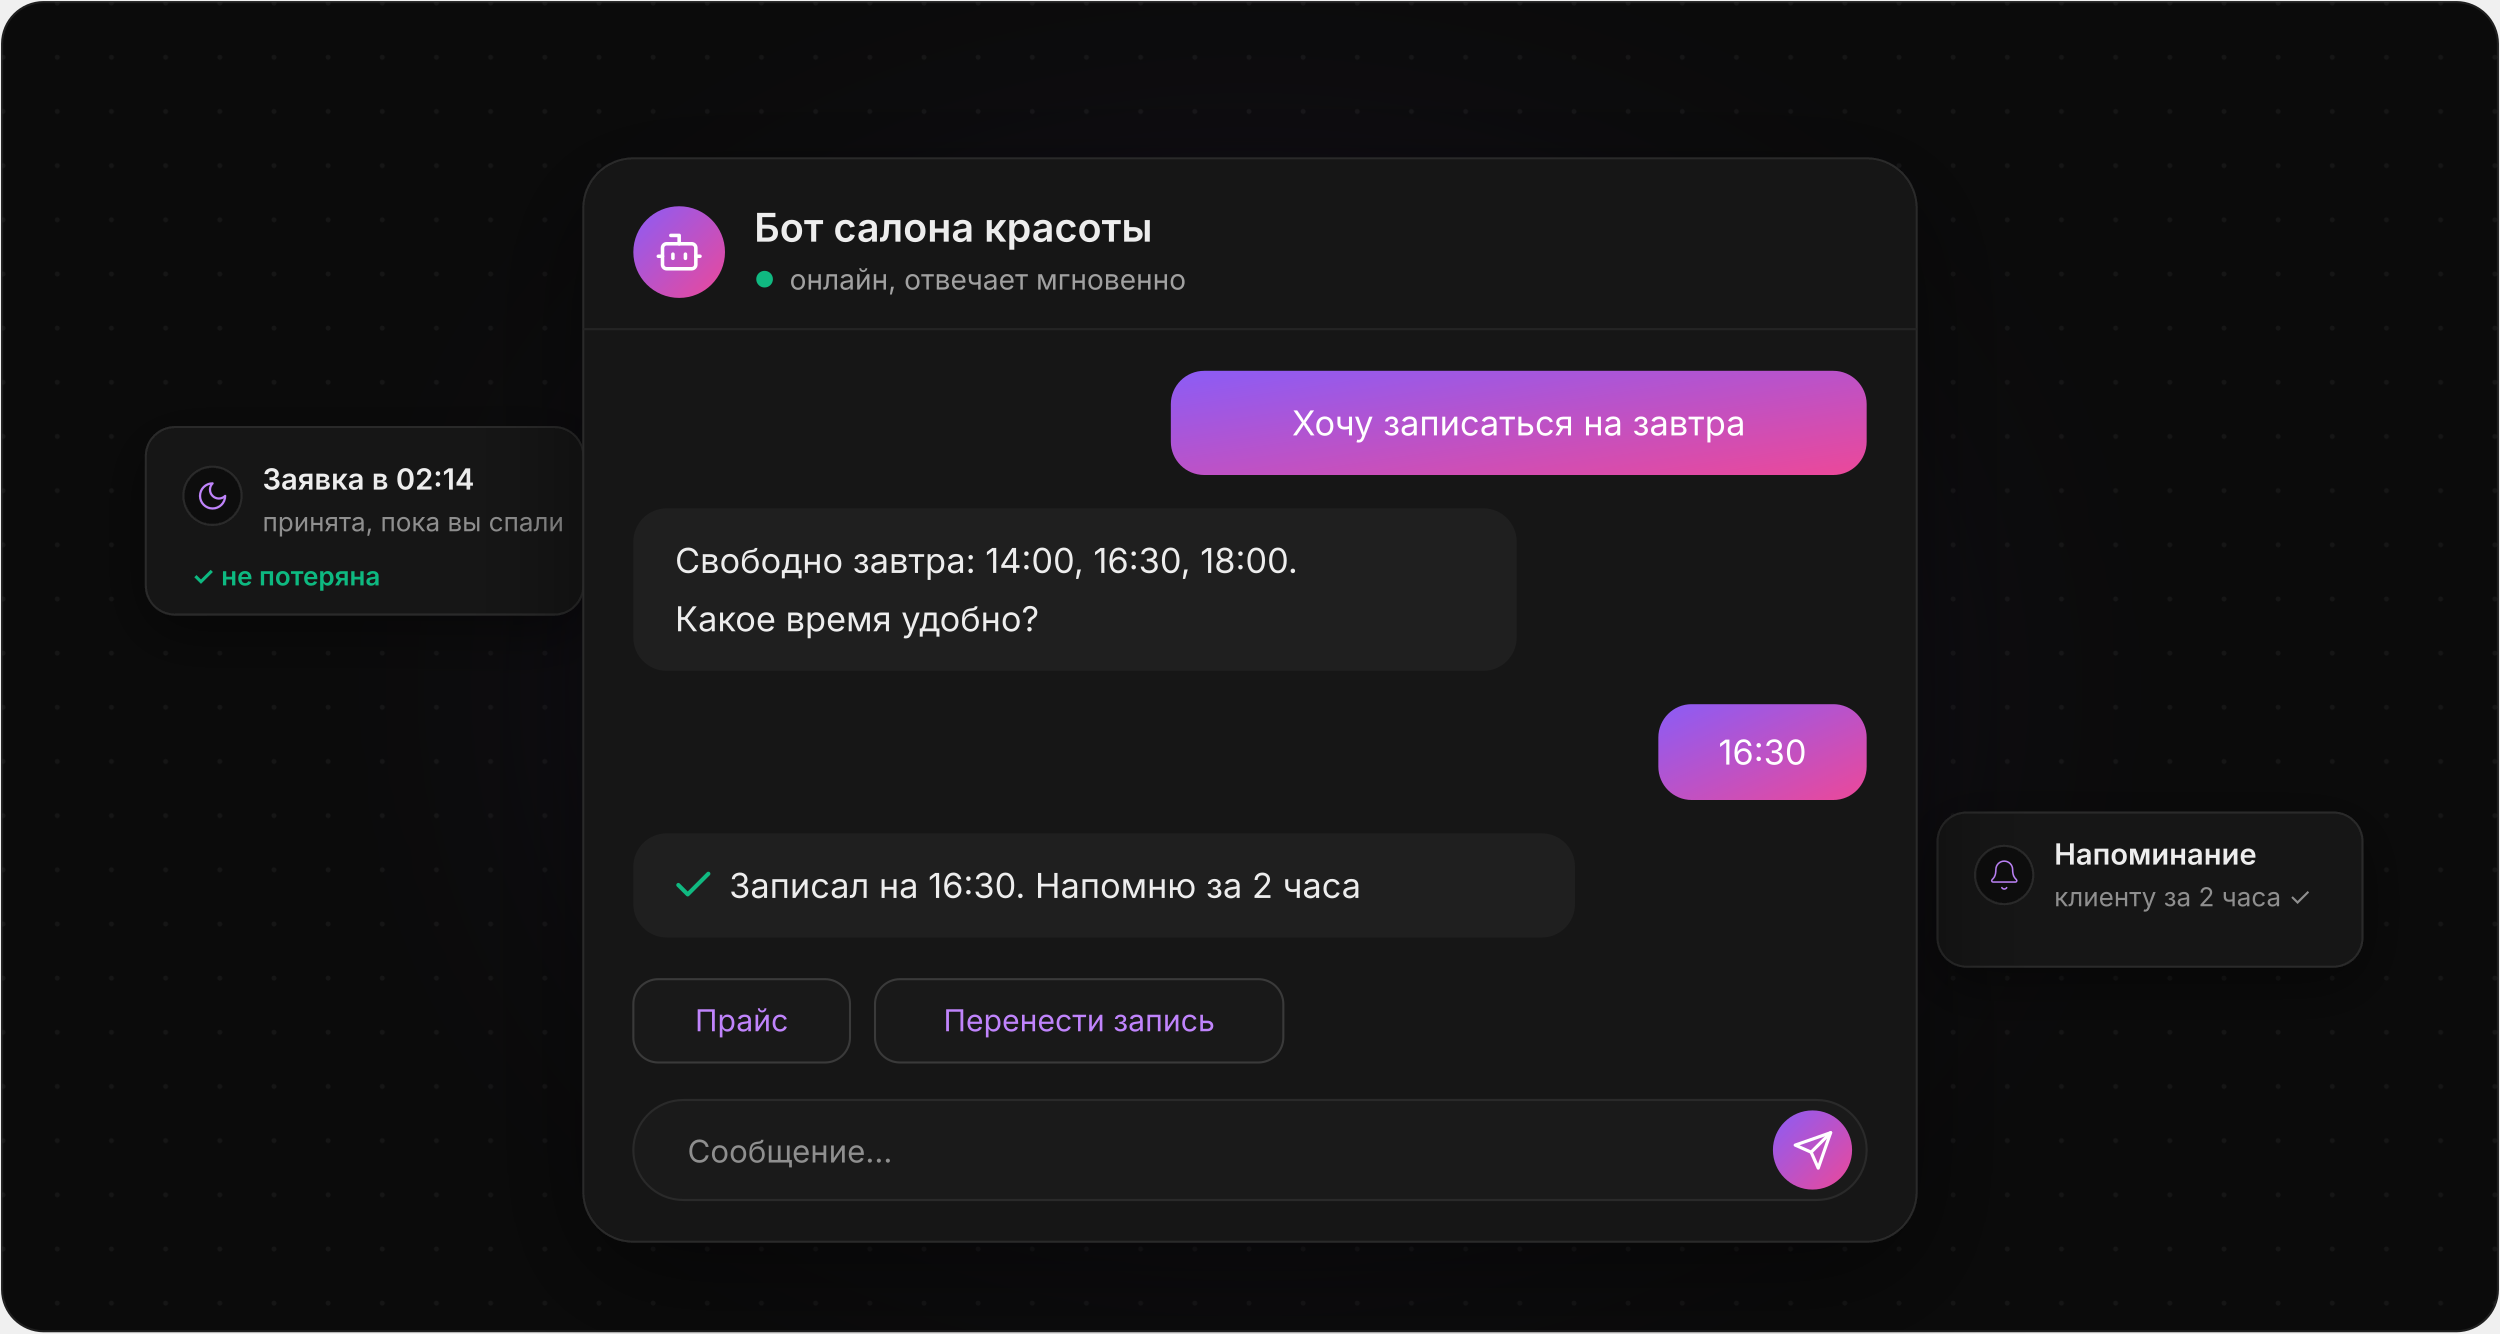
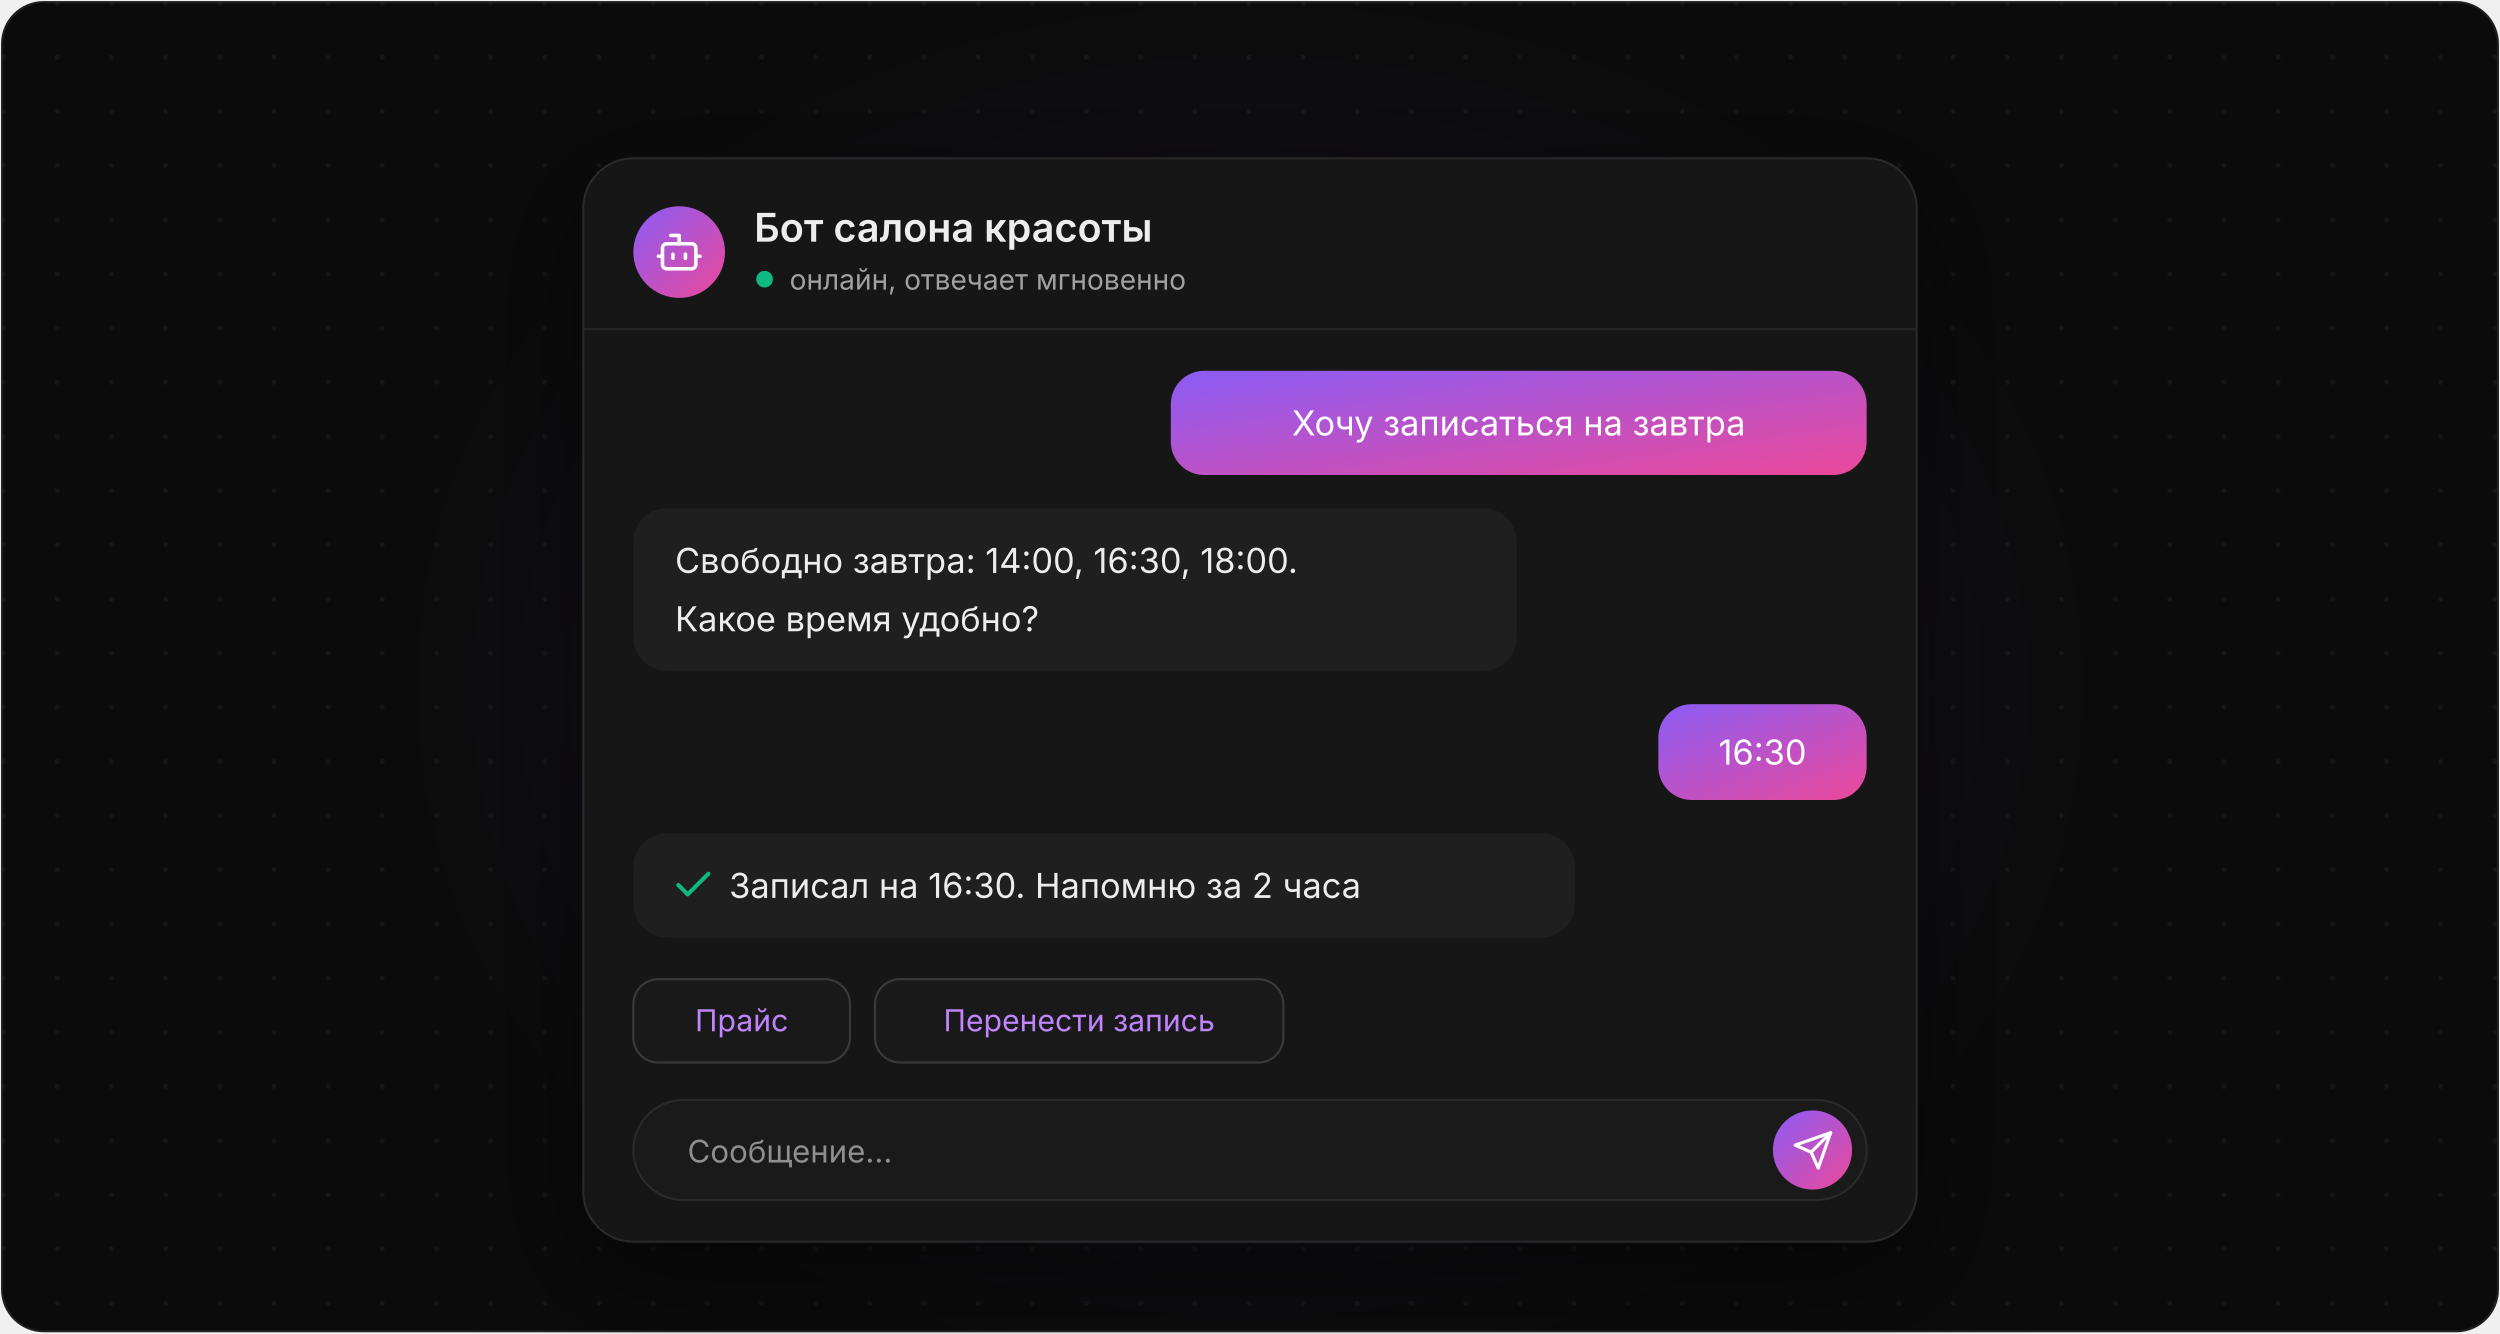
<svg xmlns="http://www.w3.org/2000/svg" viewBox="0 0 1200 640" width="1200" height="640" font-family="Inter, ui-sans-serif, system-ui, -apple-system, Segoe UI, sans-serif">
  <defs>
    <linearGradient id="grad" x1="0" y1="0" x2="1" y2="1">
      <stop offset="0" stop-color="#8b5cf6" />
      <stop offset="1" stop-color="#ec4899" />
    </linearGradient>
    <pattern id="dots" width="26" height="26" patternUnits="userSpaceOnUse">
      <circle cx="1.5" cy="1.5" r="1.2" fill="#ffffff" fill-opacity="0.045" />
    </pattern>
    <filter id="glow" x="-60%" y="-60%" width="220%" height="220%">
      <feGaussianBlur stdDeviation="80" />
    </filter>
    <filter id="drop" x="-30%" y="-30%" width="160%" height="160%">
      <feDropShadow dx="0" dy="16" stdDeviation="28" flood-color="#000000" flood-opacity="0.5" />
    </filter>
    <filter id="dropSm" x="-40%" y="-40%" width="180%" height="180%">
      <feDropShadow dx="0" dy="8" stdDeviation="14" flood-color="#000000" flood-opacity="0.45" />
    </filter>
  </defs>
  <rect x="1" y="1" width="1198" height="638" rx="20" fill="#0b0b0b" stroke="#1f1f1f" />
  <rect x="1" y="1" width="1198" height="638" rx="20" fill="url(#dots)" />
  <ellipse cx="600" cy="330" rx="280" ry="200" fill="#8b5cf6" opacity="0.14" filter="url(#glow)" />
-   <g filter="url(#dropSm)">
-     <rect x="70" y="205" width="210" height="90" rx="14" fill="#161616" stroke="#2a2a2a" />
-     <circle cx="102" cy="238" r="14" fill="#111111" stroke="#2a2a2a" />
-     <g transform="translate(94,230)" fill="none" stroke="#c084fc" stroke-width="1.6" stroke-linecap="round" stroke-linejoin="round">
-       <path d="M12 3a6 6 0 0 0 9 9 9 9 0 1 1-9-9Z" transform="scale(0.67)" />
-     </g>
-     <text x="126" y="235" fill="#ededed" font-size="14" font-weight="600">Заявка в 02:14</text>
-     <text x="126" y="255" fill="#8f8f8f" font-size="12.5">принята, пока вы спали</text>
-     <text x="92" y="281" fill="#10b981" font-size="12.5" font-weight="600">✓ не потеряна</text>
-   </g>
-   <g filter="url(#dropSm)">
-     <rect x="930" y="390" width="204" height="74" rx="14" fill="#161616" stroke="#2a2a2a" />
-     <circle cx="962" cy="420" r="14" fill="#111111" stroke="#2a2a2a" />
-     <g transform="translate(954,412)" fill="none" stroke="#c084fc" stroke-width="1.1" stroke-linecap="round" stroke-linejoin="round">
-       <path d="M10.268 21a2 2 0 0 0 3.464 0" transform="scale(0.67)" />
-       <path d="M3.262 15.326A1 1 0 0 0 4 17h16a1 1 0 0 0 .74-1.673C19.41 13.956 18 12.499 18 8A6 6 0 0 0 6 8c0 4.499-1.411 5.956-2.738 7.326" transform="scale(0.67)" />
-     </g>
-     <text x="986" y="415" fill="#ededed" font-size="14" font-weight="600">Напоминание</text>
-     <text x="986" y="435" fill="#8f8f8f" font-size="12.5">клиенту за 2 часа ✓</text>
-   </g>
  <g filter="url(#drop)">
    <rect x="280" y="76" width="640" height="520" rx="24" fill="#141414" stroke="#2a2a2a" />
  </g>
  <circle cx="326" cy="121" r="22" fill="url(#grad)" />
  <g transform="translate(314,109)" fill="none" stroke="#ffffff" stroke-width="1.7" stroke-linecap="round" stroke-linejoin="round">
    <path d="M12 8V4H8" />
    <rect x="4" y="8" width="16" height="12" rx="2" />
    <path d="M2 14h2" />
    <path d="M20 14h2" />
    <path d="M15 13v2" />
    <path d="M9 13v2" />
  </g>
  <text x="362" y="116" fill="#ededed" font-size="19" font-weight="600">Бот салона красоты</text>
  <circle cx="367" cy="134" r="4" fill="#10b981" />
  <text x="379" y="139" fill="#a1a1a1" font-size="13.5">онлайн, отвечает мгновенно</text>
  <line x1="280" y1="158" x2="920" y2="158" stroke="#242424" />
  <rect x="562" y="178" width="334" height="50" rx="16" fill="url(#grad)" />
  <text x="729" y="209" text-anchor="middle" fill="#ffffff" font-size="16.5">Хочу записаться на завтра</text>
  <rect x="304" y="244" width="424" height="78" rx="16" fill="#1f1f1f" />
  <text x="324" y="275" fill="#ededed" font-size="16.5">Свободно завтра: 14:00, 16:30, 18:00.</text>
  <text x="324" y="303" fill="#ededed" font-size="16.5">Какое время удобно?</text>
  <rect x="796" y="338" width="100" height="46" rx="16" fill="url(#grad)" />
  <text x="846" y="367" text-anchor="middle" fill="#ffffff" font-size="16.5">16:30</text>
  <rect x="304" y="400" width="452" height="50" rx="16" fill="#1f1f1f" />
  <g transform="translate(322,414)" fill="none" stroke="#10b981" stroke-width="2.2" stroke-linecap="round" stroke-linejoin="round">
    <path d="M20 6 9 17l-5-5" transform="scale(0.9)" />
  </g>
  <text x="350" y="431" fill="#ededed" font-size="16.5">Записал на 16:30. Напомню за 2 часа</text>
  <rect x="304" y="470" width="104" height="40" rx="12" fill="#191919" stroke="#3a3a3a" />
  <text x="356" y="495" text-anchor="middle" fill="#c084fc" font-size="14.5">Прайс</text>
  <rect x="420" y="470" width="196" height="40" rx="12" fill="#191919" stroke="#3a3a3a" />
  <text x="518" y="495" text-anchor="middle" fill="#c084fc" font-size="14.5">Перенести запись</text>
  <rect x="304" y="528" width="592" height="48" rx="24" fill="#1a1a1a" stroke="#2a2a2a" />
  <text x="330" y="558" fill="#8f8f8f" font-size="15">Сообщение…</text>
  <circle cx="870" cy="552" r="19" fill="url(#grad)" />
  <g transform="translate(860,542)" fill="none" stroke="#ffffff" stroke-width="1.8" stroke-linecap="round" stroke-linejoin="round">
    <path d="M22 2 11 13" transform="scale(0.85)" />
    <path d="M22 2 15 22 11 13 2 9 22 2z" transform="scale(0.85)" />
  </g>
</svg>
